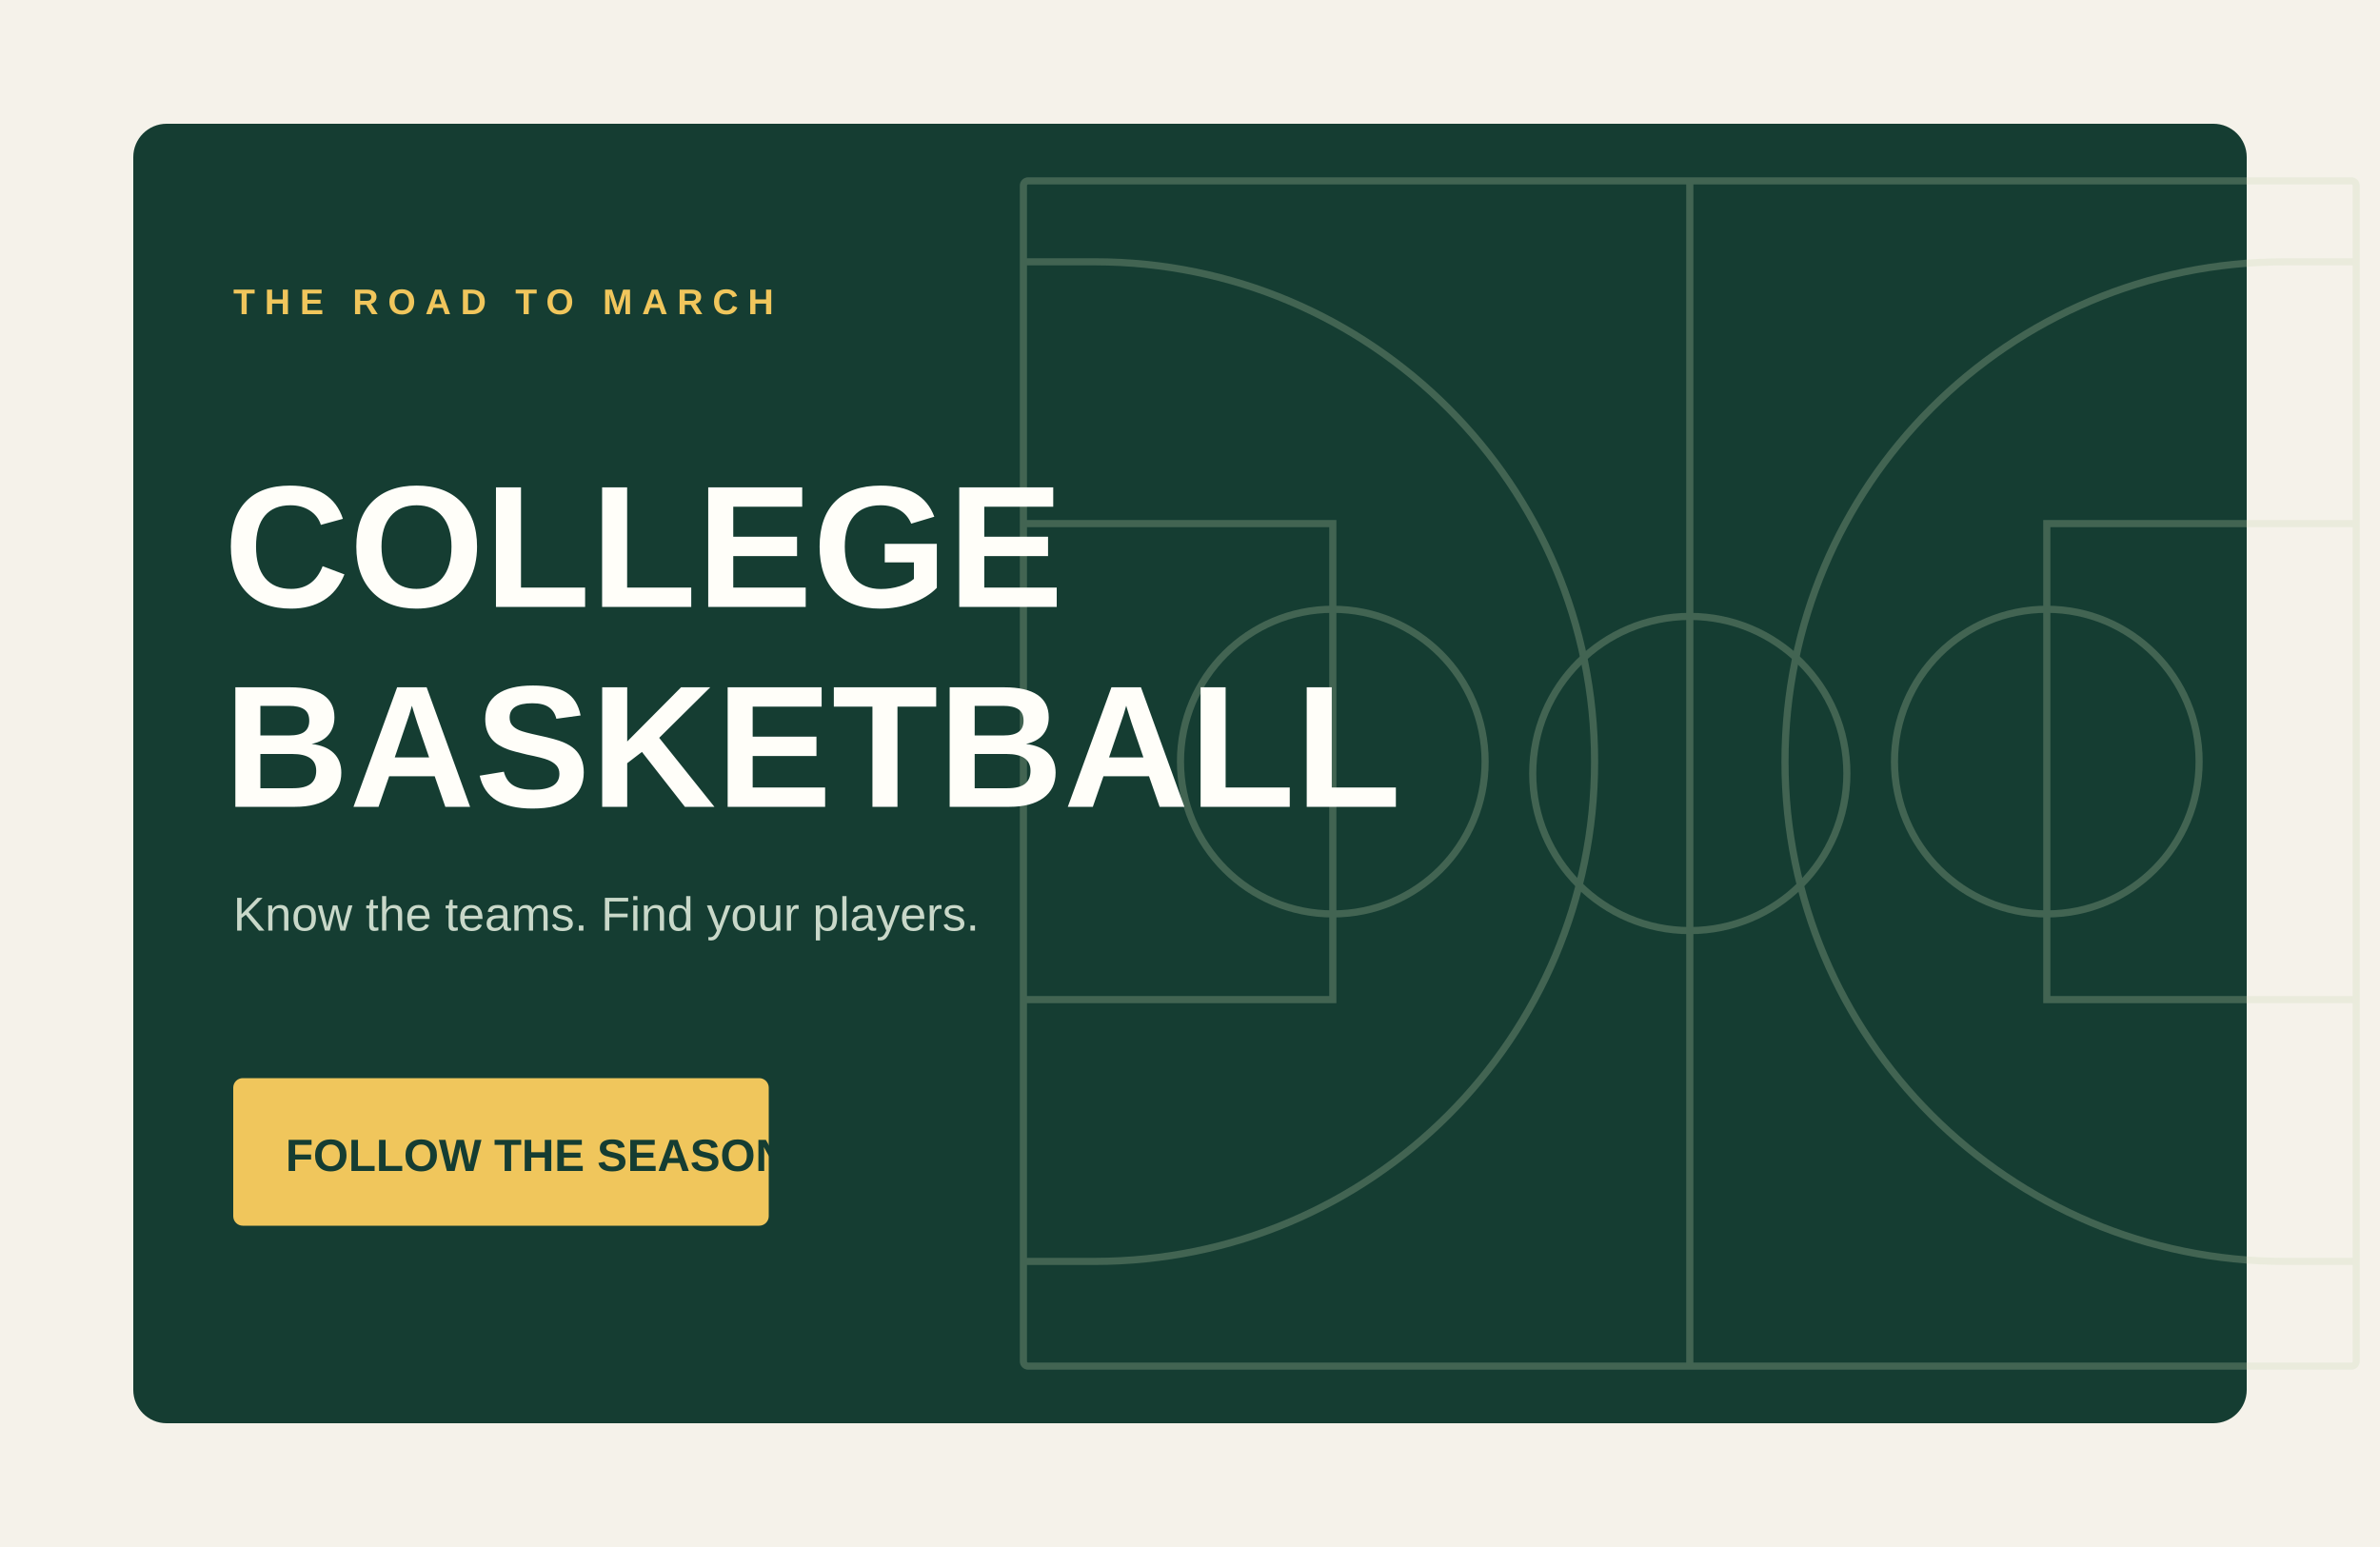
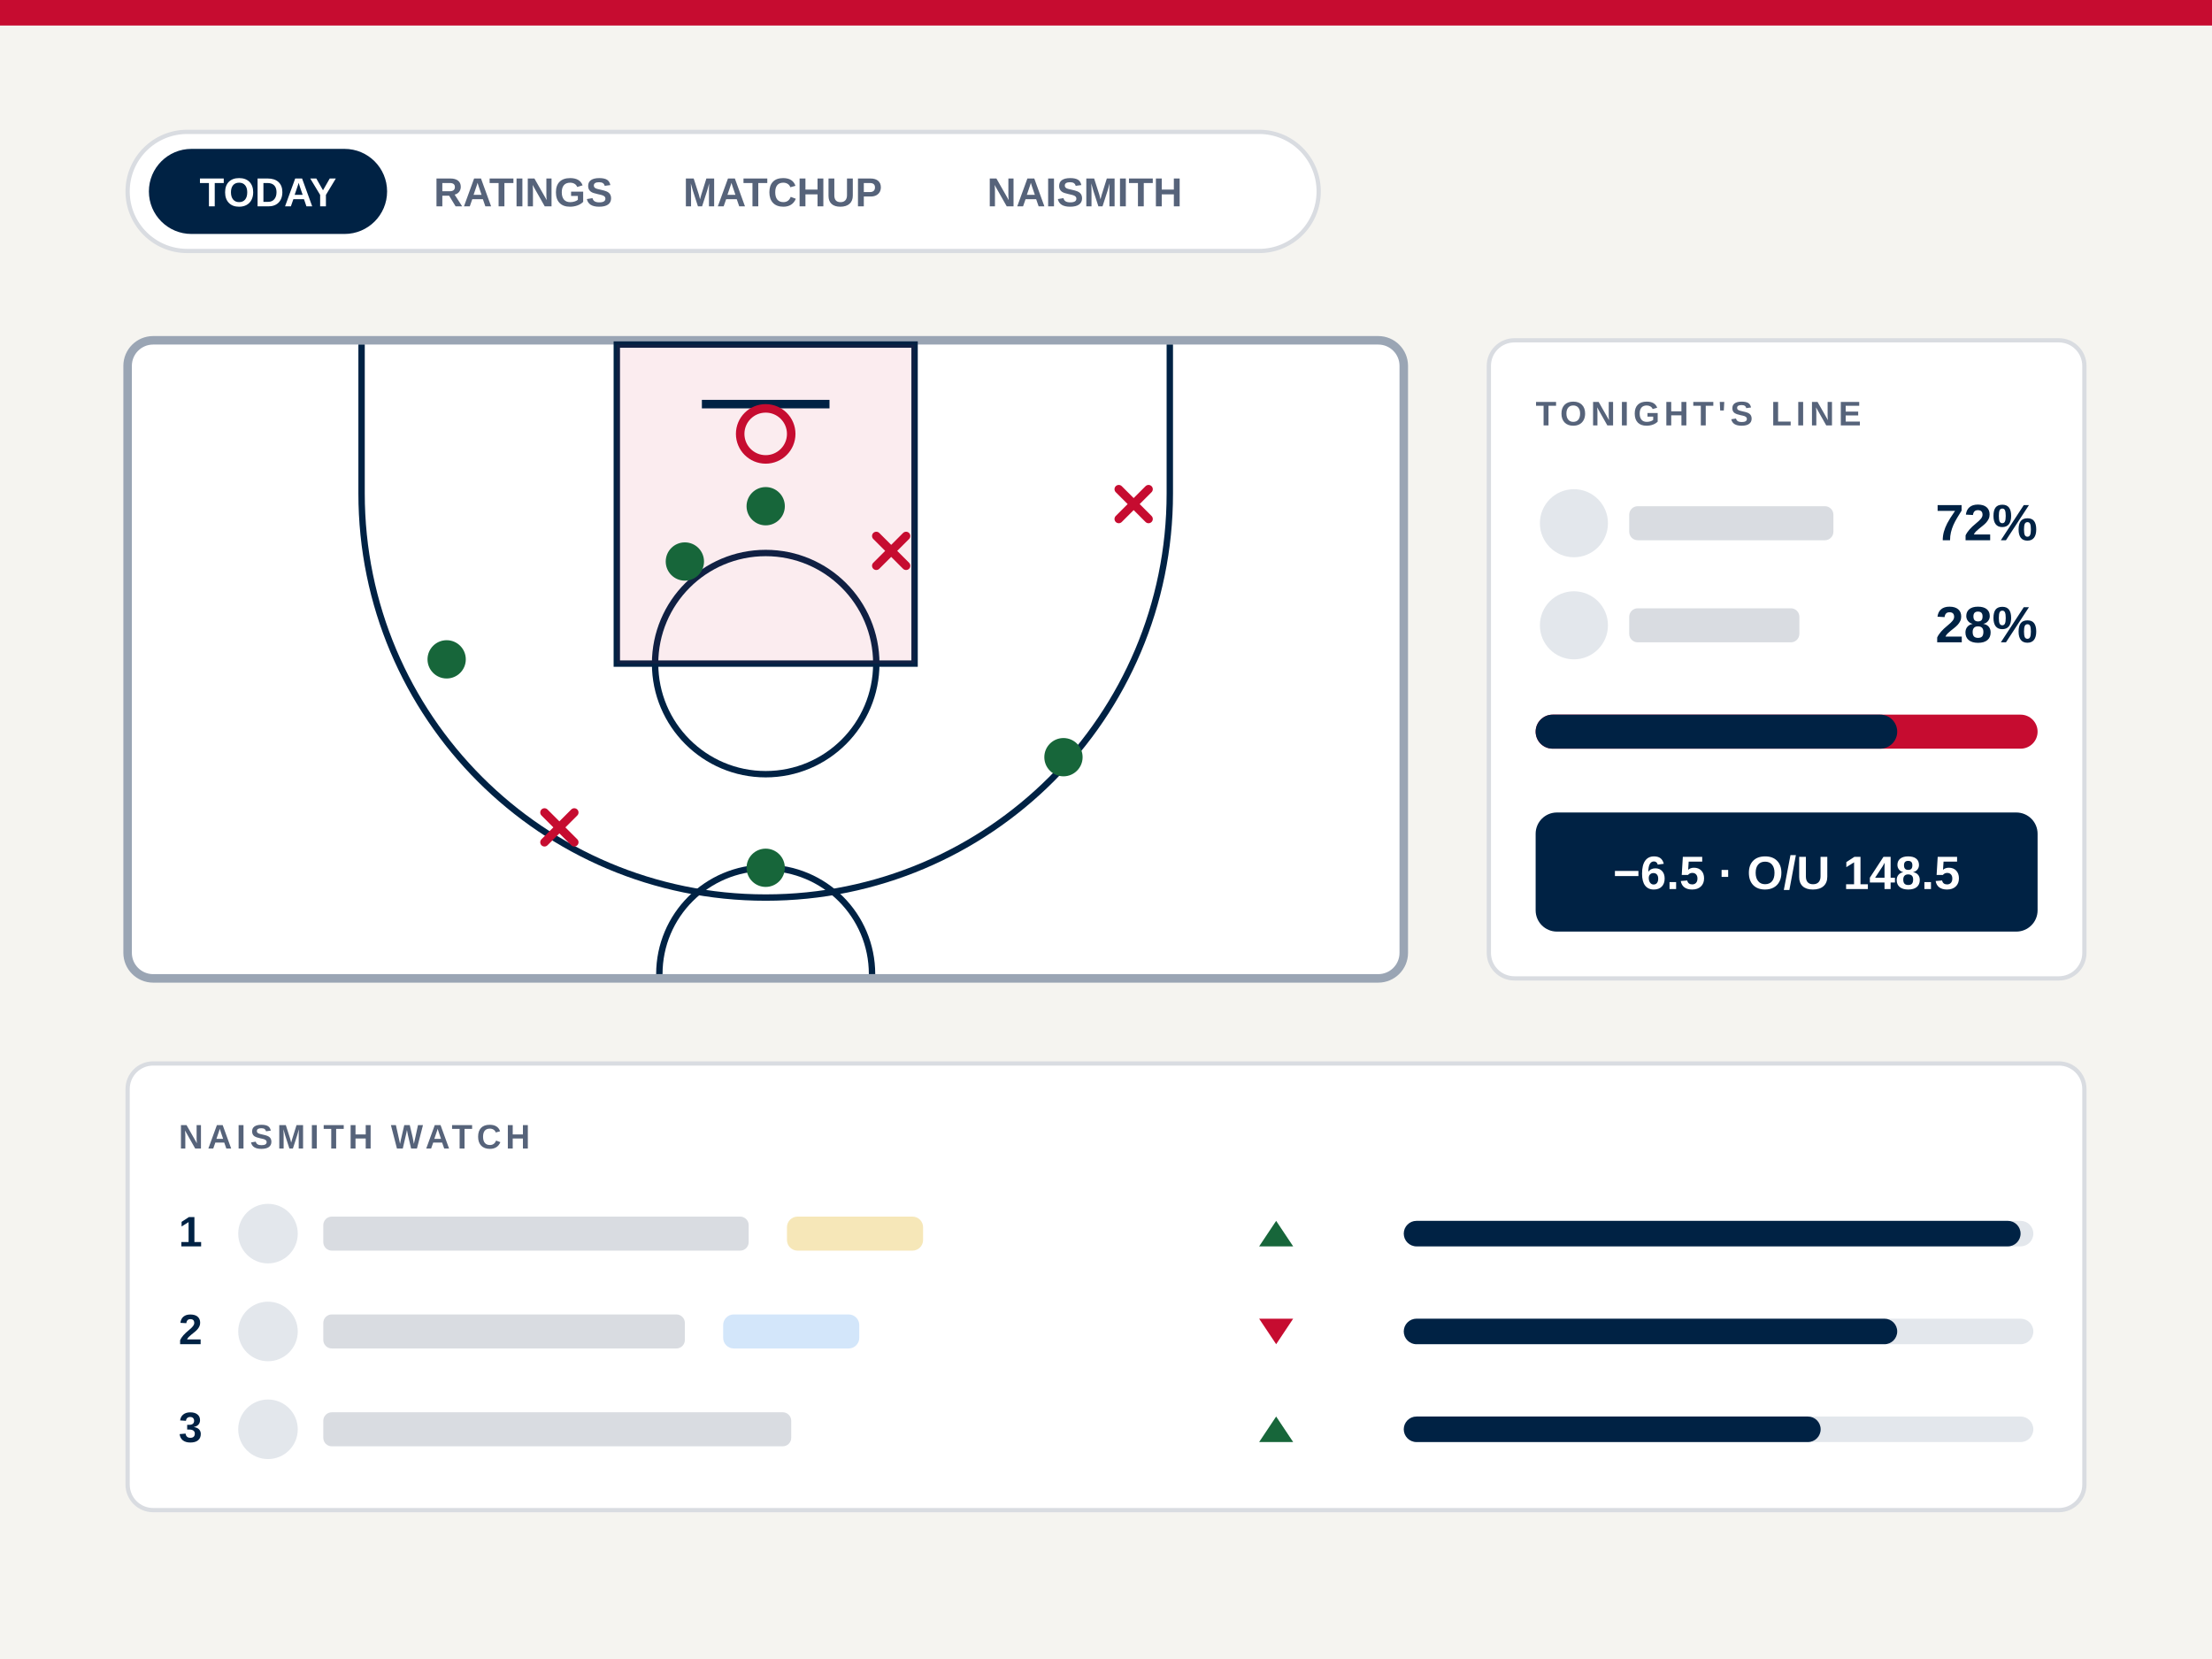
- <svg xmlns="http://www.w3.org/2000/svg" viewBox="0 0 1000 650">
-   <rect width="1000" height="650" fill="#f5f2ea" />
-   <rect x="56" y="52" width="888" height="546" rx="14" fill="#153d32" />
-   <g fill="none" stroke="#c9d8b5" stroke-width="3" opacity=".25">
-     <rect x="430" y="76" width="560" height="498" rx="2" />
-     <path d="M710 76v498M430 220h130v200H430M990 220H860v200h130" />
-     <circle cx="710" cy="325" r="66" />
-     <circle cx="560" cy="320" r="64" />
-     <circle cx="860" cy="320" r="64" />
-     <path d="M430 110h30a205 205 0 0 1 0 420h-30M990 110h-30a205 205 0 0 0 0 420h30" />
+ <svg xmlns="http://www.w3.org/2000/svg" viewBox="0 0 1040 780">
+   <rect width="1040" height="780" fill="#F5F4F0" />
+   <rect width="1040" height="12" fill="#C60C30" />
+   <g font-family="Arial Narrow, Arial, Helvetica, sans-serif" font-weight="700">
+     <rect x="60" y="62" width="560" height="56" rx="28" fill="#fff" stroke="#D9DCE1" stroke-width="2" />
+     <rect x="70" y="70" width="112" height="40" rx="20" fill="#002244" />
+     <text x="126" y="97" fill="#fff" font-size="19" text-anchor="middle">TODAY</text>
+     <text x="246" y="97" fill="#56637A" font-size="19" text-anchor="middle">RATINGS</text>
+     <text x="368" y="97" fill="#56637A" font-size="19" text-anchor="middle">MATCHUP</text>
+     <text x="510" y="97" fill="#56637A" font-size="19" text-anchor="middle">NAISMITH</text>
+     <g transform="translate(60 160)">
+       <rect width="600" height="300" rx="12" fill="#fff" stroke="#9AA5B4" stroke-width="4" />
+       <g fill="none" stroke="#002244" stroke-width="3">
+         <rect x="230" y="2" width="140" height="150" />
+         <circle cx="300" cy="152" r="52" />
+         <path d="M110 2 v70 a190 190 0 0 0 380 0 v-70" />
+         <path d="M250 298 a50 50 0 0 1 100 0" />
+       </g>
+       <rect x="230" y="2" width="140" height="150" fill="#C60C30" opacity=".08" />
+       <line x1="270" y1="30" x2="330" y2="30" stroke="#002244" stroke-width="4" />
+       <circle cx="300" cy="44" r="12" fill="none" stroke="#C60C30" stroke-width="4" />
+       <g fill="#17663A">
+         <circle cx="300" cy="78" r="9" />
+         <circle cx="262" cy="104" r="9" />
+         <circle cx="150" cy="150" r="9" />
+         <circle cx="440" cy="196" r="9" />
+         <circle cx="300" cy="248" r="9" />
+       </g>
+       <g stroke="#C60C30" stroke-width="4" stroke-linecap="round">
+         <path d="M352 92l14 14M366 92l-14 14" />
+         <path d="M466 70l14 14M480 70l-14 14" />
+         <path d="M196 222l14 14M210 222l-14 14" />
+       </g>
+     </g>
+     <g transform="translate(700 160)">
+       <rect width="280" height="300" rx="12" fill="#fff" stroke="#D9DCE1" stroke-width="2" />
+       <text x="22" y="40" fill="#56637A" font-size="16" letter-spacing="2">TONIGHT'S LINE</text>
+       <circle cx="40" cy="86" r="16" fill="#E3E7EC" />
+       <rect x="66" y="78" width="96" height="16" rx="4" fill="#D9DCE1" />
+       <text x="258" y="94" fill="#002244" font-size="24" text-anchor="end">72%</text>
+       <circle cx="40" cy="134" r="16" fill="#E3E7EC" />
+       <rect x="66" y="126" width="80" height="16" rx="4" fill="#D9DCE1" />
+       <text x="258" y="142" fill="#002244" font-size="24" text-anchor="end">28%</text>
+       <rect x="22" y="176" width="236" height="16" rx="8" fill="#C60C30" />
+       <rect x="22" y="176" width="170" height="16" rx="8" fill="#002244" />
+       <rect x="22" y="222" width="236" height="56" rx="10" fill="#002244" />
+       <text x="140" y="258" fill="#fff" font-size="22" text-anchor="middle">−6.5 · O/U 148.5</text>
+     </g>
+     <g transform="translate(60 500)">
+       <rect width="920" height="210" rx="12" fill="#fff" stroke="#D9DCE1" stroke-width="2" />
+       <text x="24" y="40" fill="#56637A" font-size="16" letter-spacing="2">NAISMITH WATCH</text>
+       <g>
+         <text x="24" y="86" fill="#002244" font-size="20">1</text>
+         <circle cx="66" cy="80" r="14" fill="#E3E7EC" />
+         <rect x="92" y="72" width="200" height="16" rx="4" fill="#D9DCE1" />
+         <rect x="310" y="72" width="64" height="16" rx="5" fill="#F6E7B8" />
+         <rect x="600" y="74" width="296" height="12" rx="6" fill="#E3E7EC" />
+         <rect x="600" y="74" width="290" height="12" rx="6" fill="#002244" />
+         <text x="24" y="132" fill="#002244" font-size="20">2</text>
+         <circle cx="66" cy="126" r="14" fill="#E3E7EC" />
+         <rect x="92" y="118" width="170" height="16" rx="4" fill="#D9DCE1" />
+         <rect x="280" y="118" width="64" height="16" rx="5" fill="#D3E6FA" />
+         <rect x="600" y="120" width="296" height="12" rx="6" fill="#E3E7EC" />
+         <rect x="600" y="120" width="232" height="12" rx="6" fill="#002244" />
+         <text x="24" y="178" fill="#002244" font-size="20">3</text>
+         <circle cx="66" cy="172" r="14" fill="#E3E7EC" />
+         <rect x="92" y="164" width="220" height="16" rx="4" fill="#D9DCE1" />
+         <rect x="600" y="166" width="296" height="12" rx="6" fill="#E3E7EC" />
+         <rect x="600" y="166" width="196" height="12" rx="6" fill="#002244" />
+         <path d="M540 74l8 12h-16z" fill="#17663A" />
+         <path d="M540 132l8-12h-16z" fill="#C60C30" />
+         <path d="M540 166l8 12h-16z" fill="#17663A" />
+       </g>
+     </g>
  </g>
-   <text x="98" y="132" fill="#f0c65c" font-family="Arial,sans-serif" font-weight="700" font-size="15" letter-spacing="4">THE ROAD TO MARCH</text>
-   <g font-family="Arial,sans-serif" font-weight="800" font-size="73" fill="#fffef9">
-     <text x="94" y="255">COLLEGE</text>
-     <text x="94" y="339">BASKETBALL</text>
-   </g>
-   <text x="98" y="391" fill="#c9d8c9" font-family="Arial,sans-serif" font-size="20">Know the teams. Find your players.</text>
-   <rect x="98" y="453" width="225" height="62" rx="4" fill="#f0c65c" />
-   <text x="120" y="492" fill="#153d32" font-family="Arial,sans-serif" font-size="19" font-weight="700">FOLLOW THE SEASON</text>
</svg>
